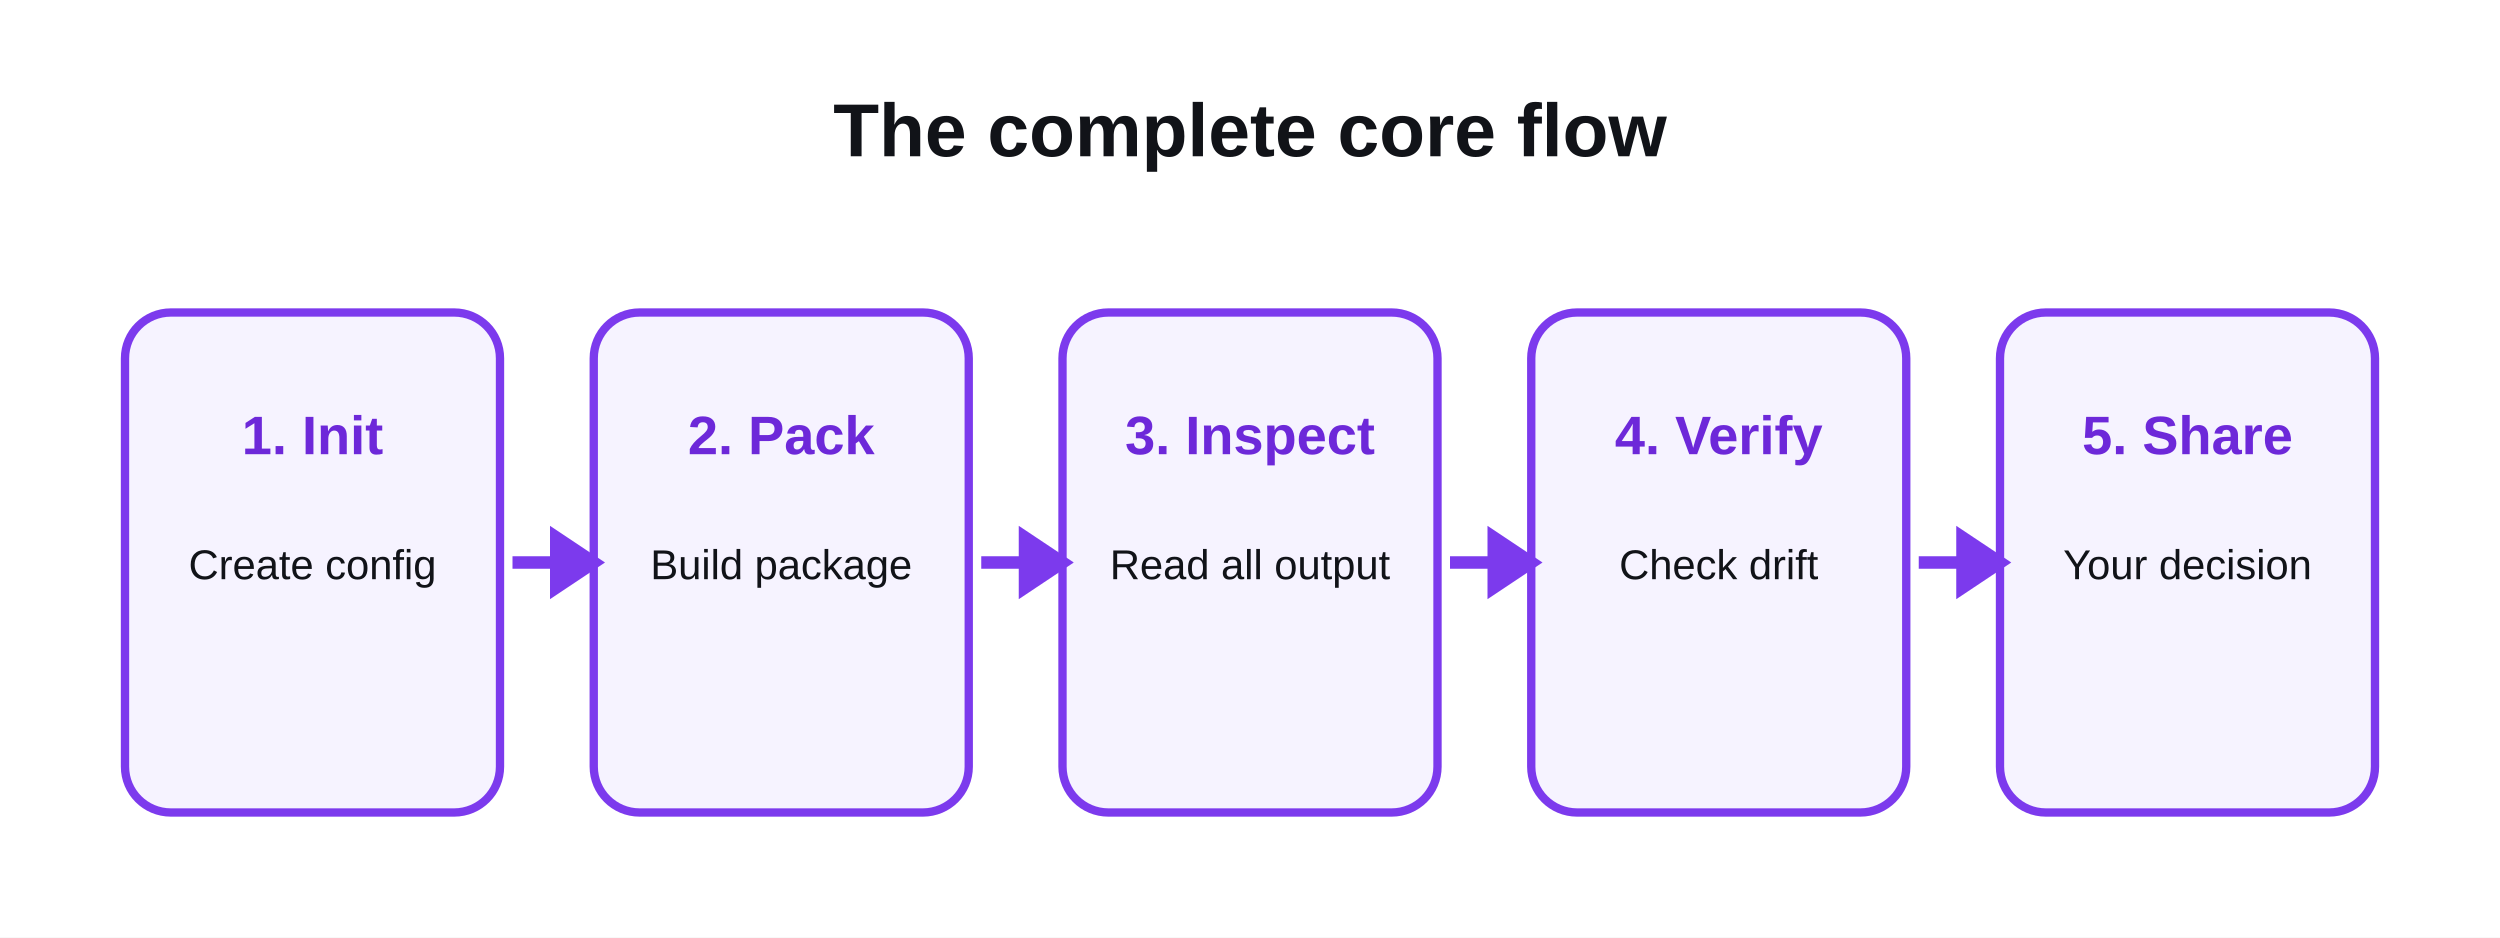
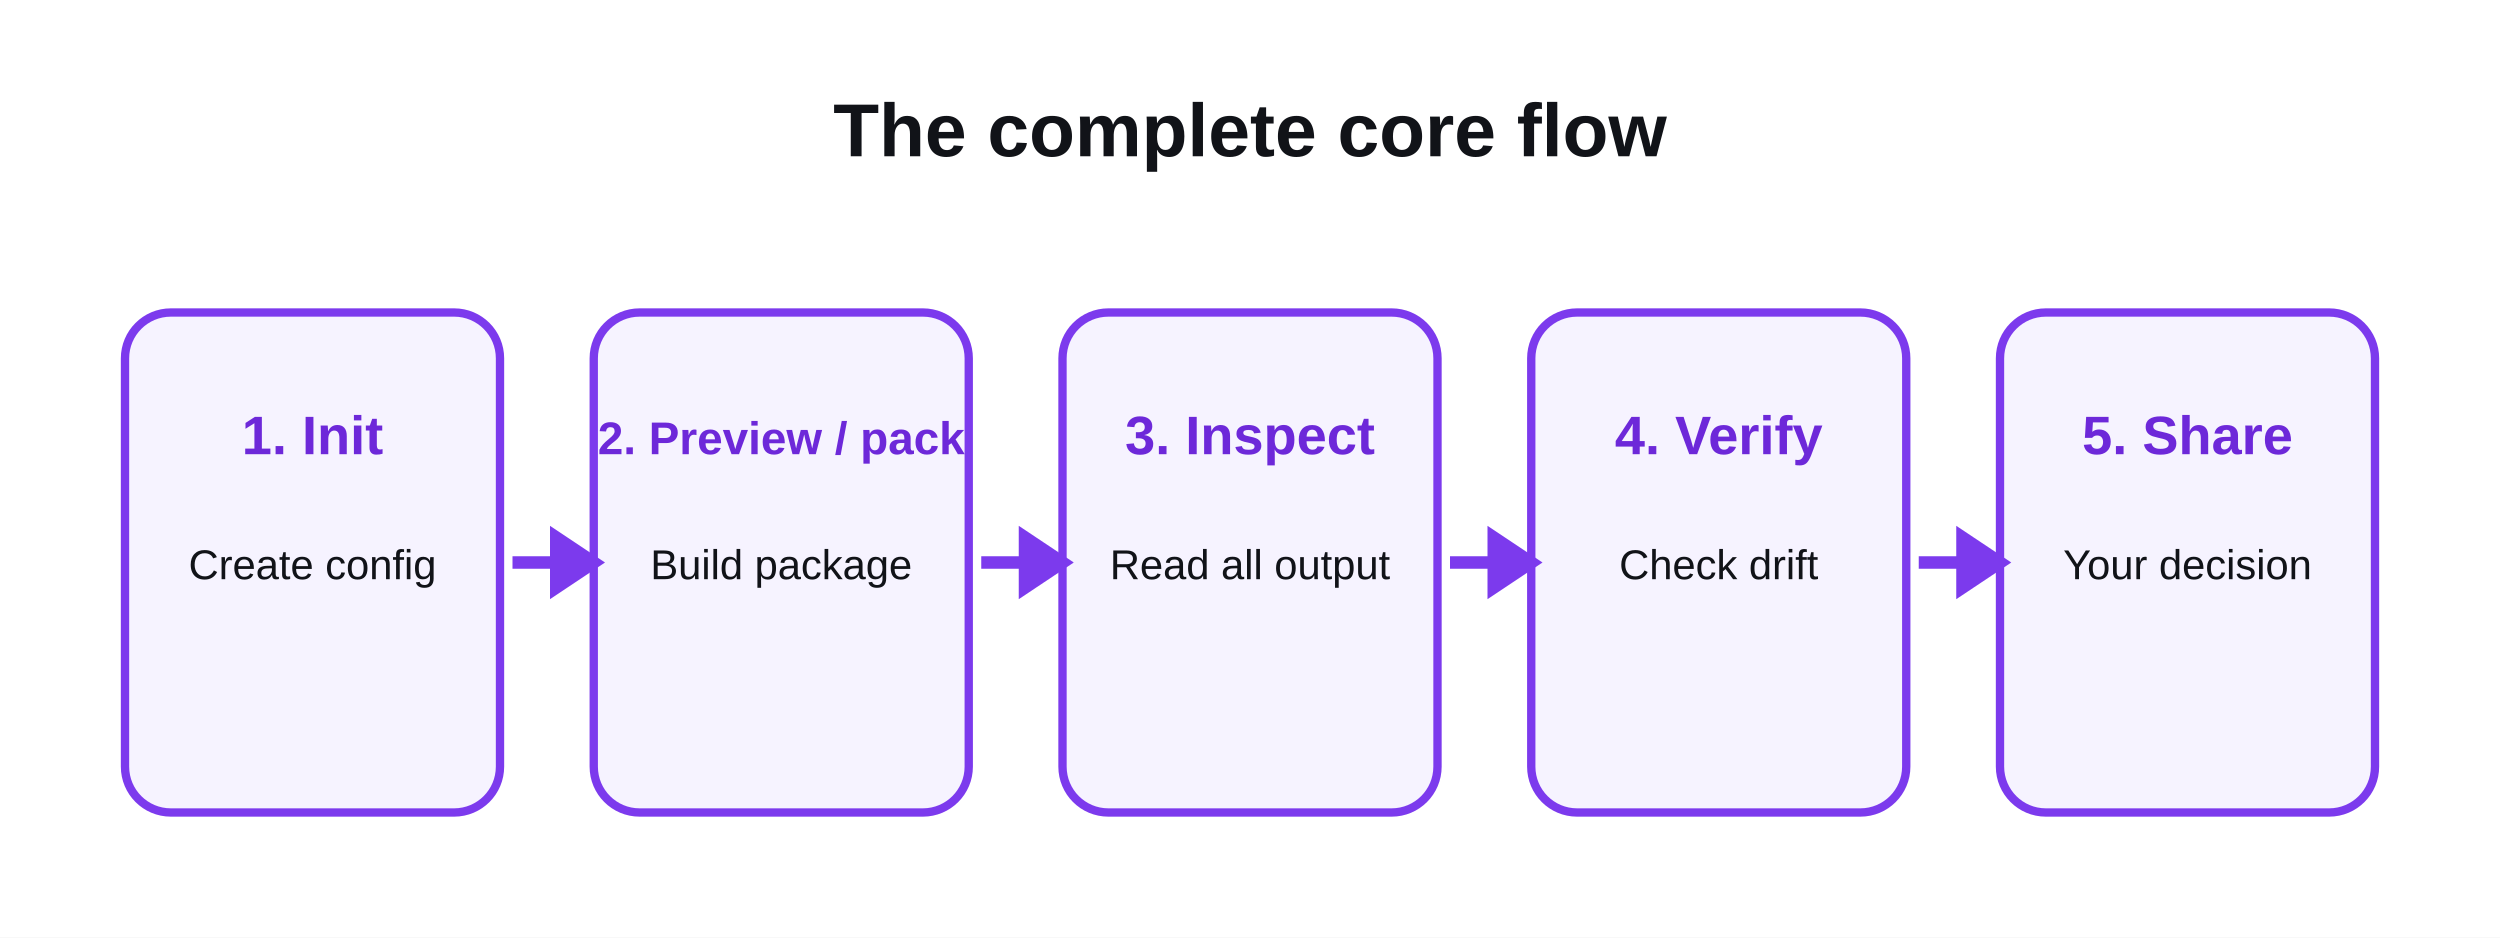
<svg xmlns="http://www.w3.org/2000/svg" width="1200" height="450" viewBox="0 0 1200 450" role="img" aria-labelledby="title desc">
  <rect width="1200" height="450" fill="#FFFFFF" />
  <text x="600" y="75" text-anchor="middle" font-family="Arial, Helvetica, sans-serif" font-size="36" font-weight="700" fill="#111318">The complete core flow</text>
  <g font-family="Arial, Helvetica, sans-serif">
    <rect x="60" y="150" width="180" height="240" rx="22" fill="#F6F3FF" stroke="#7C3AED" stroke-width="4" />
    <rect x="285" y="150" width="180" height="240" rx="22" fill="#F6F3FF" stroke="#7C3AED" stroke-width="4" />
    <rect x="510" y="150" width="180" height="240" rx="22" fill="#F6F3FF" stroke="#7C3AED" stroke-width="4" />
    <rect x="735" y="150" width="180" height="240" rx="22" fill="#F6F3FF" stroke="#7C3AED" stroke-width="4" />
    <rect x="960" y="150" width="180" height="240" rx="22" fill="#F6F3FF" stroke="#7C3AED" stroke-width="4" />
    <text x="150" y="218" text-anchor="middle" font-size="26" font-weight="700" fill="#6D28D9">1. Init</text>
-     <text x="375" y="218" text-anchor="middle" font-size="26" font-weight="700" fill="#6D28D9">2. Pack</text>
+     <text x="375" y="218" text-anchor="middle" font-size="22" font-weight="700" fill="#6D28D9">2. Preview / pack</text>
    <text x="600" y="218" text-anchor="middle" font-size="26" font-weight="700" fill="#6D28D9">3. Inspect</text>
    <text x="825" y="218" text-anchor="middle" font-size="26" font-weight="700" fill="#6D28D9">4. Verify</text>
    <text x="1050" y="218" text-anchor="middle" font-size="26" font-weight="700" fill="#6D28D9">5. Share</text>
    <text x="150" y="278" text-anchor="middle" font-size="20" fill="#111318">Create config</text>
    <text x="375" y="278" text-anchor="middle" font-size="20" fill="#111318">Build package</text>
    <text x="600" y="278" text-anchor="middle" font-size="20" fill="#111318">Read all output</text>
    <text x="825" y="278" text-anchor="middle" font-size="20" fill="#111318">Check drift</text>
    <text x="1050" y="278" text-anchor="middle" font-size="20" fill="#111318">Your decision</text>
  </g>
  <g stroke="#7C3AED" stroke-width="6" fill="#7C3AED">
    <line x1="246" y1="270" x2="267" y2="270" />
    <polygon points="267,258 285,270 267,282" />
    <line x1="471" y1="270" x2="492" y2="270" />
    <polygon points="492,258 510,270 492,282" />
    <line x1="696" y1="270" x2="717" y2="270" />
    <polygon points="717,258 735,270 717,282" />
    <line x1="921" y1="270" x2="942" y2="270" />
    <polygon points="942,258 960,270 942,282" />
  </g>
</svg>
